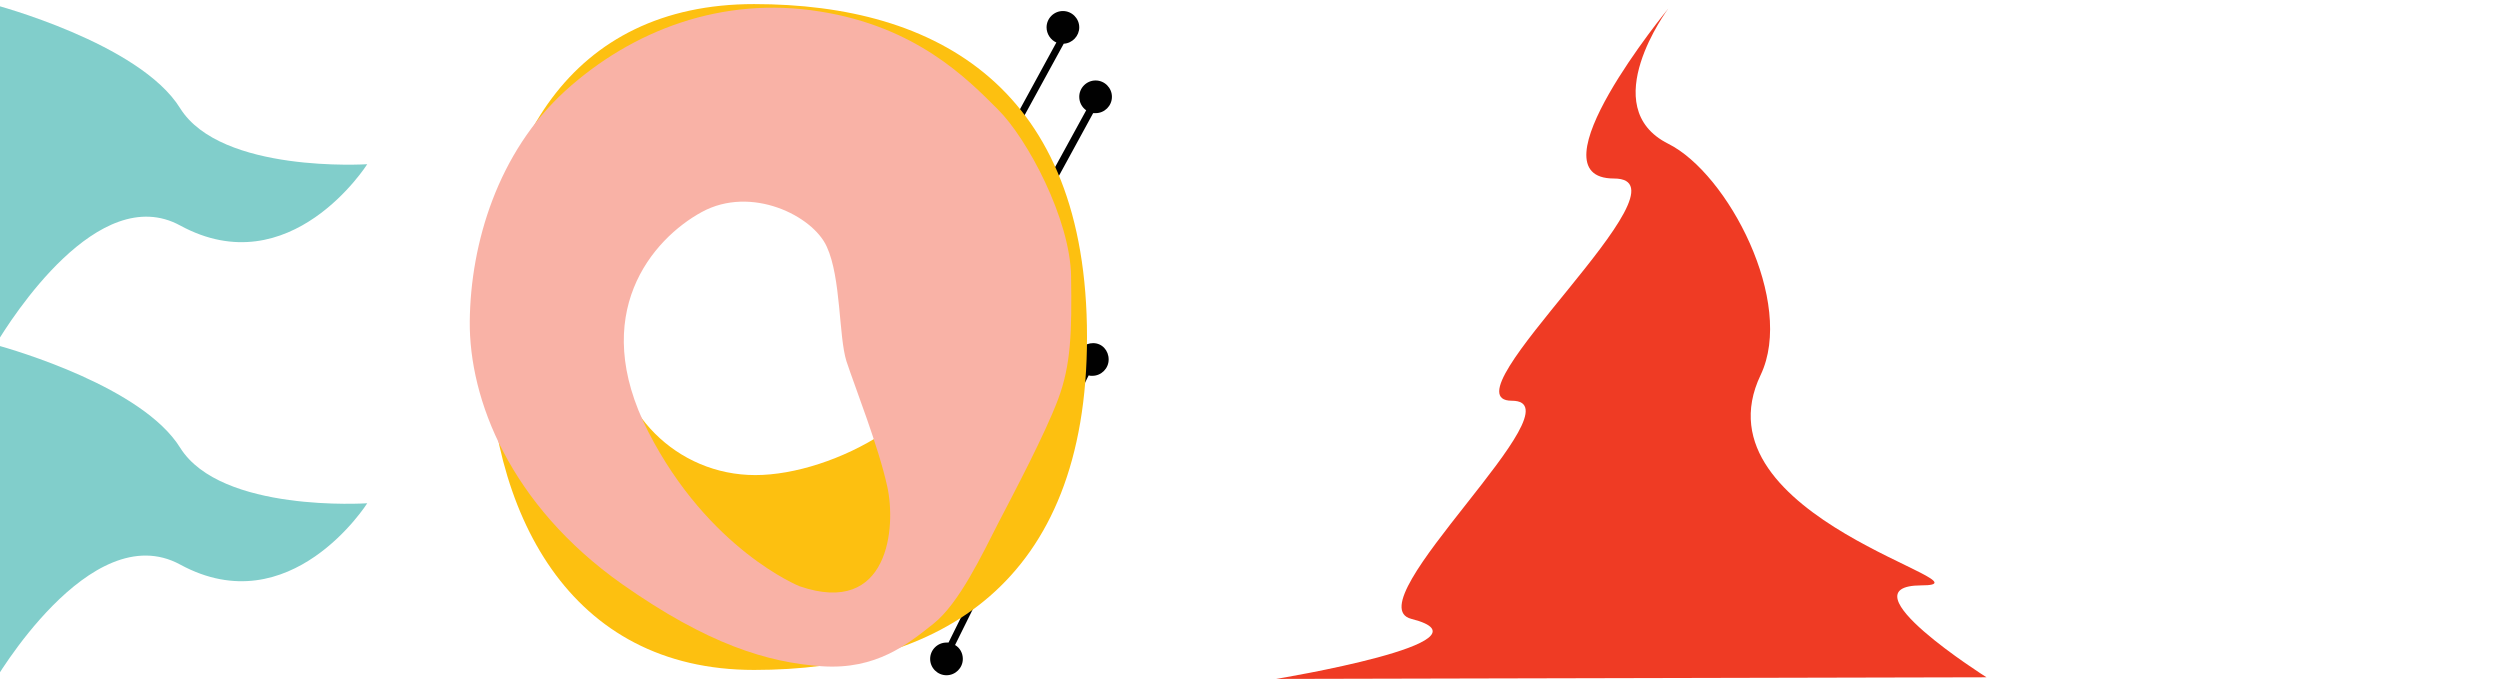
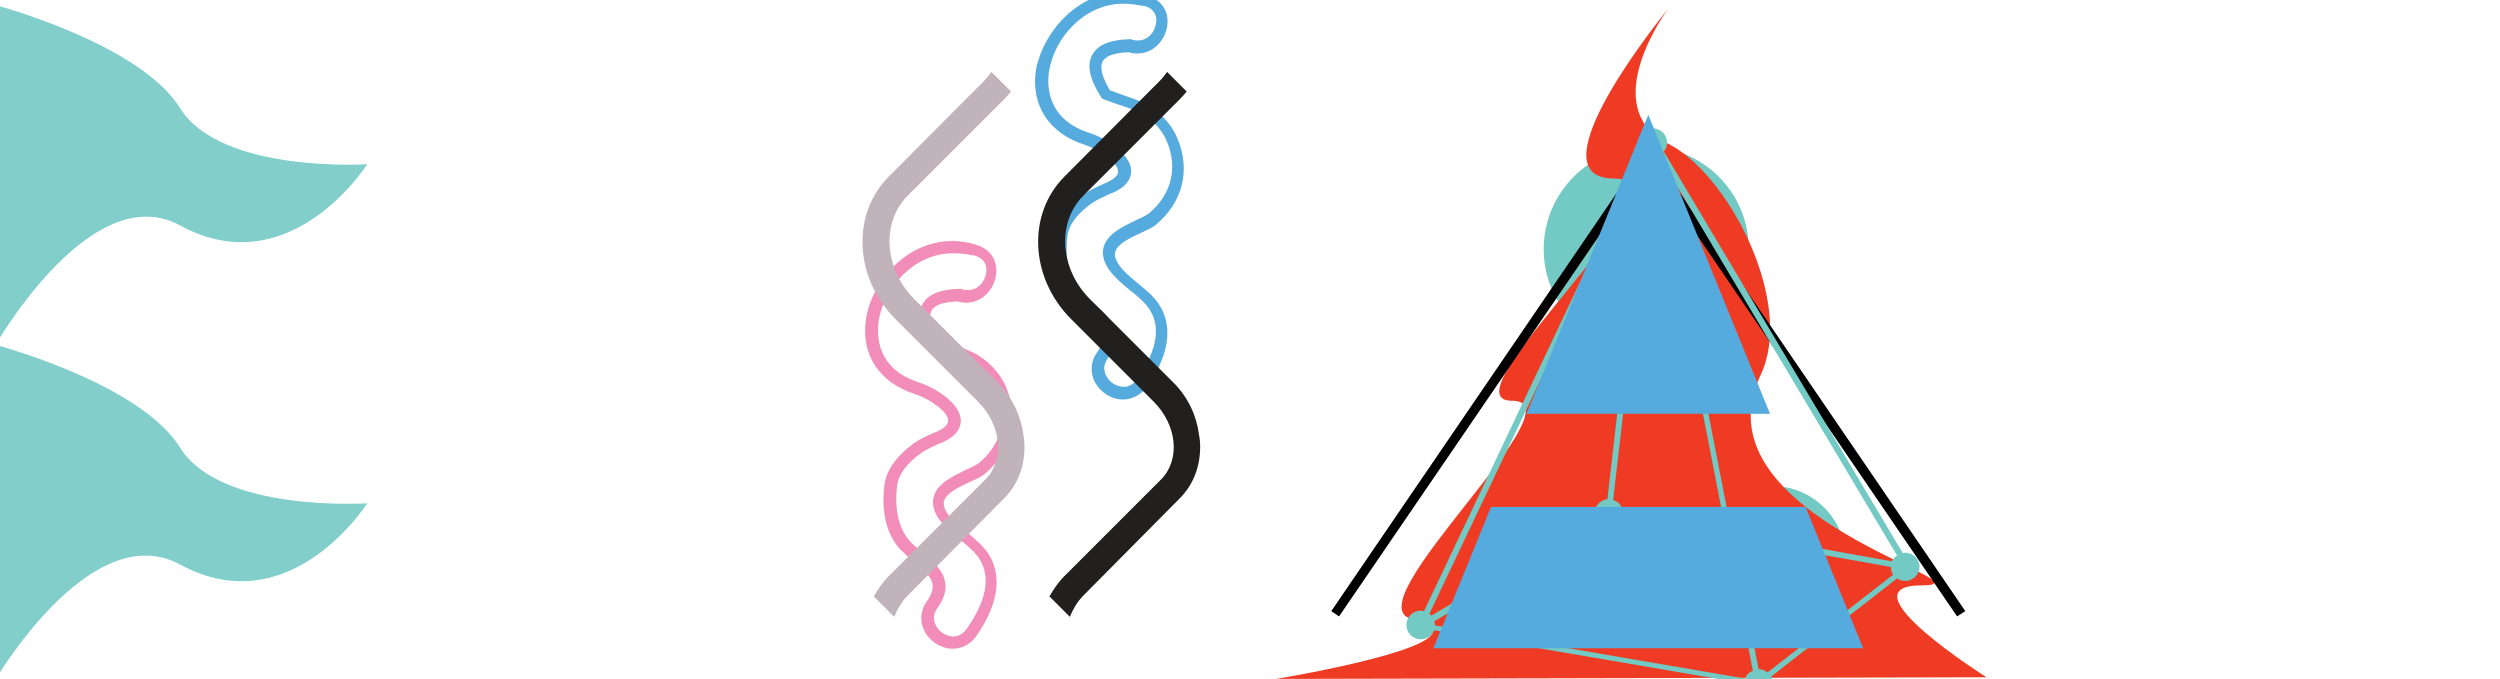
<svg xmlns="http://www.w3.org/2000/svg" version="1.1" id="logo" x="0px" y="0px" viewBox="0 0 612 166" enable-background="new 0 0 612 166" xml:space="preserve">
  <g id="letters">
    <g id="id:A_x3B__1_">
+       <g id="groupShape:true_x3B__3_">
+         <circle fill="#73C9C3" cx="403" cy="61" r="25.1" />
+         <circle fill="#73C9C3" cx="374.1" cy="136.9" r="17.9" />
+         <circle fill="#73C9C3" cx="433.9" cy="136.9" r="17.9" />
+         <circle fill="#73C9C3" cx="403.5" cy="108.4" r="11.6" />
+       </g>
      <path fill="#EF3B24" d="M486.3,165.8l-173.9,0.4c0,0,55.2-9.1,33.1-14.7c-14.5-3.7,42.1-53.4,24.6-53.4s45.8-54.4,25-54.4    c-20.9,0,13.3-41.6,13.3-41.6s-18,24.1,0,33.1C423,42.5,439.5,74,431,91.8c-16.7,35,58.9,51.5,39.3,51.5    C450.8,143.4,486.3,165.8,486.3,165.8z" />
+       <polygon points="327.8,150.9 325.9,149.6 403.5,35.9 481.1,149.6 479.1,150.9 403.5,40.1   " />
+       <path fill="#73C9C3" d="M466.4,135.3c-0.2,0-0.4,0-0.6,0.1l-58.5-98.3c0.5-0.6,0.8-1.3,0.8-2.2c0-1.9-1.5-3.4-3.4-3.5l0,0l0,0    c-0.1,0-0.1,0-0.2,0c-2,0-3.5,1.6-3.5,3.5c0,0.9,0.3,1.7,0.9,2.3l-53.3,112.4c-0.3-0.1-0.5-0.1-0.8-0.1c-2,0-3.5,1.6-3.5,3.5    c0,2,1.6,3.5,3.5,3.5c1.5,0,2.8-0.9,3.3-2.2l75.9,13c0.1,1.9,1.6,3.4,3.5,3.4c2,0,3.5-1.6,3.5-3.5c0-0.6-0.1-1.1-0.4-1.6l30.8-24    c0.6,0.4,1.2,0.6,2,0.6c2,0,3.5-1.6,3.5-3.5C469.9,136.9,468.3,135.3,466.4,135.3z M427.2,166.1l-75.9-13c0-0.4-0.1-0.7-0.2-1    l40.1-23.9c0.6,0.7,1.6,1.1,2.6,1.1c1.5,0,2.7-0.9,3.3-2.2l25.7,4.6l6.3,32.5C428.2,164.5,427.5,165.2,427.2,166.1z M404.6,38.5    C404.6,38.5,404.6,38.5,404.6,38.5l17.9,91.6l-25.2-4.5c0-1.5-1-2.8-2.4-3.2L404.6,38.5z M430.5,163.8l-6.2-31.9l38.6,6.9    c0,0,0,0,0,0c0,0.7,0.2,1.3,0.5,1.9l-30.7,23.9C432.1,164.2,431.4,163.8,430.5,163.8z M463.1,137.4l-39.2-7l-18-92.2    c0.1,0,0.1-0.1,0.2-0.1l58.3,97.9C463.9,136.3,463.4,136.8,463.1,137.4z M403.1,38.2C403.1,38.2,403.1,38.2,403.1,38.2l-9.6,84    c-1.8,0.2-3.2,1.7-3.2,3.5c0,0.4,0.1,0.8,0.2,1.1l-40.1,23.9c-0.1-0.2-0.3-0.3-0.5-0.4L403.1,38.2z" />
+       <path fill="#55AADE" d="M403.5,28.1l14.9,36.6l14.9,36.6h-29.8h-29.8l14.9-36.6L403.5,28.1z M365,124.1l-14.1,34.6h52.6h52.6    L442,124.1H365z" />
    </g>
    <g id="id:SS_x3B_">
-       <path fill="#010101" d="M267.6,84c-2,0-3.6,1.4-4,3.3h-10.2l6-12.2l0,0c2.2,0,4-1.8,4-4s-1.8-4-4-4c-2,0-3.6,1.4-4,3.3h-11.1    l23.3-42.7c0.2,0,0.4,0,0.6,0c2.2,0,4-1.8,4-4s-1.8-4-4-4s-4,1.8-4,4c0,1.4,0.7,2.6,1.7,3.3l-23.7,43.3h-13    c-0.1-0.5-0.3-1.1-0.6-1.5l31.8-58.1c2.1-0.1,3.8-1.9,3.8-4c0-2.2-1.8-4-4-4s-4,1.8-4,4c0,1.6,1,3.1,2.4,3.7l-31.2,57.2    c-0.6-0.3-1.3-0.5-2-0.5c-2.2,0-4,1.8-4,4s1.8,4,4,4c1.9,0,3.4-1.2,3.9-2.9h12l-6.5,12c-0.4-0.2-0.9-0.2-1.3-0.2c-2.2,0-4,1.8-4,4    s1.8,4,4,4c1.9,0,3.5-1.3,3.9-3h13.1L225,140.5c-0.4-0.1-0.8-0.2-1.3-0.2c-2.2,0-4,1.8-4,4s1.8,4,4,4s4-1.8,4-4    c0-1.1-0.5-2.2-1.2-2.9l26-52.4h11.1c0.2,0.9,0.7,1.6,1.4,2.1l-32.8,66.2c-0.2,0-0.3,0-0.5,0c-2.2,0-4,1.8-4,4s1.8,4,4,4    s4-1.8,4-4c0-1.4-0.7-2.7-1.9-3.4l32.7-66c0.3,0.1,0.6,0.1,0.9,0.1c2.2,0,4-1.8,4-4S269.8,84,267.6,84z M237.5,87.2    c-0.2-0.8-0.5-1.6-1.1-2.1l7.1-13.1h12.1c0.3,1.1,1.1,2,2.1,2.5l-6.3,12.7H237.5L237.5,87.2z" />
+       <g id="groupShape:true_x3B__1_">
+         <path display="none" fill="#010101" d="M267.6,84c-2,0-3.6,1.4-4,3.3h-10.2l6-12.2l0,0c2.2,0,4-1.8,4-4s-1.8-4-4-4     c-2,0-3.6,1.4-4,3.3h-11.1l23.3-42.7c0.2,0,0.4,0,0.6,0c2.2,0,4-1.8,4-4s-1.8-4-4-4s-4,1.8-4,4c0,1.4,0.7,2.6,1.7,3.3l-23.7,43.3     h-13c-0.1-0.5-0.3-1.1-0.6-1.5l31.8-58.1c2.1-0.1,3.8-1.9,3.8-4c0-2.2-1.8-4-4-4s-4,1.8-4,4c0,1.6,1,3.1,2.4,3.7l-31.2,57.2     c-0.6-0.3-1.3-0.5-2-0.5c-2.2,0-4,1.8-4,4s1.8,4,4,4c1.9,0,3.4-1.2,3.9-2.9h12l-6.5,12c-0.4-0.2-0.9-0.2-1.3-0.2     c-2.2,0-4,1.8-4,4s1.8,4,4,4c1.9,0,3.5-1.3,3.9-3h13.1L225,140.5c-0.4-0.1-0.8-0.2-1.3-0.2c-2.2,0-4,1.8-4,4s1.8,4,4,4s4-1.8,4-4     c0-1.1-0.5-2.2-1.2-2.9l26-52.4h11.1c0.2,0.9,0.7,1.6,1.4,2.1l-32.8,66.2c-0.2,0-0.3,0-0.5,0c-2.2,0-4,1.8-4,4s1.8,4,4,4     s4-1.8,4-4c0-1.4-0.7-2.7-1.9-3.4l32.7-66c0.3,0.1,0.6,0.1,0.9,0.1c2.2,0,4-1.8,4-4S269.8,84,267.6,84z M237.5,87.2     c-0.2-0.8-0.5-1.6-1.1-2.1l7.1-13.1h12.1c0.3,1.1,1.1,2,2.1,2.5l-6.3,12.7H237.5L237.5,87.2z" />
+       </g>
+       <g id="groupShape:true_x3B__2_">
+         <g>
+           <path fill="#55AADE" d="M274.9,97.8c-2.8,0-5.5-1.7-6.9-4.3c-1.2-2.4-1-5.1,0.6-7.3c3-4.2,1-6.2-3.2-9.7c-1.2-1-2.4-2.1-3.5-3.2      c-4.3-4.9-4.2-11.8-3.7-15.6c0.5-3.6,2.9-7,7.1-10.1c1.5-1.1,3.3-1.9,4.9-2.6l0.9-0.4c1.2-0.6,2.7-1.5,2.6-2.7      c-0.1-2.3-4.9-5.4-8-6.4c-8.9-2.8-13.4-9.7-12.1-18.4C255.3,7.9,263.8-2,275-2c2,0,4.1,0.3,6.1,1c3.4,1.1,5.2,4,4.6,7.5      c-0.5,3.2-3.2,6.6-7.3,6.6c-0.7,0-1.4-0.1-2.1-0.3c-3.5,0.1-5.7,0.9-6.4,2.3c-0.7,1.4-0.1,3.8,1.8,7c1,0.4,2,0.7,3,1.1      c1.8,0.6,3.6,1.2,5.4,2.1c3.5,1.7,6.6,4.9,8.1,8.5c3.3,7.7,1.4,15.6-5.1,21.1c-0.9,0.8-2.3,1.4-3.8,2.1      c-2.6,1.2-5.8,2.7-6.3,4.7c-0.2,0.8,0,1.7,0.7,2.8c1.1,1.8,3.1,3.4,4.9,4.9c1.1,0.9,2.3,1.9,3.3,2.9c5.6,5.6,5.1,13.7-1.3,22.7      C279.1,96.7,277.1,97.8,274.9,97.8z M275,0.9c-9.7,0-17,8.6-18.2,16.6c-0.5,3.4-0.6,11.8,10.1,15.1c3.4,1.1,9.7,4.8,10,9      c0.1,1.6-0.6,3.8-4.3,5.5l-1,0.4c-1.5,0.7-3.1,1.4-4.4,2.3c-3.6,2.6-5.6,5.3-5.9,8.1c-0.4,3.2-0.5,9.3,3,13.3c0.9,1,2,2,3.2,2.9      c3.7,3.1,8.3,7.1,3.7,13.6c-1.3,1.8-0.9,3.3-0.4,4.3c0.8,1.6,2.6,2.7,4.3,2.7c1.2,0,2.3-0.6,3.2-1.8c3.9-5.5,7.4-13.2,1.6-19      c-0.9-0.9-1.9-1.8-3.1-2.7c-2.1-1.7-4.2-3.5-5.6-5.6c-1.1-1.8-1.5-3.6-1-5.2c0.9-3.2,4.8-5,7.9-6.5c1.3-0.6,2.6-1.2,3.2-1.7      c5.5-4.6,7.1-11.2,4.3-17.7c-1.3-3-3.8-5.6-6.7-7c-1.7-0.8-3.3-1.3-5.1-1.9c-1.2-0.4-2.4-0.8-3.6-1.3l-0.4-0.2l-0.3-0.4      c-2.8-4.4-3.5-7.8-2.1-10.3c1.3-2.4,4.3-3.7,9.2-3.8l0.3,0l0.2,0.1c0.5,0.2,1,0.2,1.5,0.2c2.5,0,4.1-2.1,4.4-4.2      c0.2-1,0.2-3.3-2.7-4.2C278.5,1.2,276.7,0.9,275,0.9z" />
+         </g>
+         <g>
+           <path fill="#F28DB9" d="M233.2,158.8c-2.8,0-5.5-1.7-6.9-4.3c-1.2-2.4-1-5.1,0.6-7.3c3-4.2,1-6.2-3.2-9.7      c-1.2-1-2.4-2.1-3.5-3.2c-4.3-4.9-4.2-11.8-3.7-15.6c0.5-3.6,2.9-7,7.1-10.1c1.5-1.1,3.3-1.9,4.9-2.6l1-0.4      c1.2-0.6,2.7-1.5,2.6-2.7c-0.1-2.3-4.9-5.4-8-6.4c-8.9-2.8-13.4-9.7-12.1-18.4c1.4-9.2,9.9-19.1,21.1-19.1c2,0,4.1,0.3,6.1,1      c3.4,1.1,5.2,4,4.6,7.5c-0.5,3.2-3.2,6.6-7.3,6.6c-0.7,0-1.4-0.1-2.1-0.3c-3.5,0.1-5.7,0.9-6.4,2.3c-0.7,1.4-0.1,3.8,1.8,7      c1,0.4,2,0.7,3,1.1c1.8,0.6,3.6,1.2,5.4,2.1c3.5,1.7,6.6,4.9,8.1,8.5c3.3,7.7,1.4,15.6-5.1,21.1c-0.9,0.8-2.3,1.4-3.8,2.1      c-2.6,1.2-5.8,2.7-6.3,4.7c-0.2,0.8,0,1.7,0.7,2.8c1.1,1.8,3.1,3.4,5,4.9c1.1,0.9,2.3,1.9,3.3,2.9c5.6,5.6,5.1,13.7-1.3,22.7      C237.4,157.8,235.4,158.8,233.2,158.8C233.2,158.8,233.2,158.8,233.2,158.8z M233.3,62c-9.7,0-17,8.6-18.2,16.6      c-0.5,3.4-0.6,11.8,10.1,15.1c3.4,1.1,9.7,4.8,10,9c0.1,1.6-0.6,3.8-4.3,5.5l-1,0.4c-1.5,0.7-3.1,1.4-4.4,2.3      c-3.6,2.6-5.6,5.3-5.9,8.1c-0.4,3.2-0.5,9.3,3,13.3c0.9,1,2,2,3.2,2.9c3.7,3.1,8.4,7.1,3.7,13.6c-1.3,1.8-0.9,3.3-0.4,4.3      c0.8,1.6,2.6,2.7,4.3,2.7c1.2,0,2.3-0.6,3.2-1.8c3.9-5.5,7.4-13.2,1.7-19c-0.9-0.9-1.9-1.8-3.1-2.7c-2.1-1.7-4.2-3.5-5.6-5.6      c-1.1-1.8-1.5-3.6-1-5.2c0.9-3.2,4.8-5,7.9-6.5c1.3-0.6,2.6-1.2,3.2-1.7c5.5-4.6,7.1-11.2,4.3-17.7c-1.3-3-3.8-5.6-6.7-7      c-1.7-0.8-3.3-1.3-5.1-1.9c-1.2-0.4-2.4-0.8-3.6-1.3l-0.4-0.2l-0.3-0.4c-2.8-4.4-3.5-7.8-2.1-10.3c1.3-2.4,4.3-3.7,9.2-3.8      l0.3,0l0.2,0.1c0.5,0.2,1,0.2,1.5,0.2c2.5,0,4.1-2.1,4.4-4.2c0.2-1,0.2-3.3-2.7-4.2C236.8,62.2,235,62,233.3,62z" />
+         </g>
+       </g>
+       <g id="groupShape:true_x3B_">
+         <g>
+           <path fill="#C0B3BA" d="M244,93.4C244,93.3,244,93.3,244,93.4l-12.9-12.9l-7.3-7.3c-7.4-7.4-8.1-18.8-1.6-25.3L246,24.1      c0.5-0.5,1-1.1,1.5-1.7l-4.8-4.8c-0.4,0.6-0.9,1.2-1.4,1.8l-23.7,23.8c-9.2,9.2-8.5,24.8,1.6,34.9l20.2,20.2      c5.8,5.8,6.6,14.3,1.8,19.1l-23.7,23.7c-1.5,1.5-2.6,3.2-3.6,4.9l5,5c0.8-1.9,1.8-3.7,3.3-5.2l23.6-23.8c3.4-3.4,5-7.9,5-12.6      c0-1-0.1-2.1-0.3-3.1C249.9,101.7,247.7,97.1,244,93.4z" />
+         </g>
+         <g>
+           <path fill="#221F1F" d="M287,93.4C287,93.3,287,93.3,287,93.4l-12.9-12.9l-7.3-7.3c-7.4-7.4-8.1-18.8-1.6-25.3L289,24.1      c0.5-0.5,1-1.1,1.5-1.7l-4.8-4.8c-0.4,0.6-0.9,1.2-1.4,1.8l-23.7,23.8c-9.2,9.2-8.5,24.8,1.6,34.9l20.2,20.2      c5.8,5.8,6.6,14.3,1.8,19.1l-23.7,23.7c-1.5,1.5-2.6,3.2-3.6,4.9l5,5c0.8-1.9,1.8-3.7,3.3-5.2l23.6-23.8c3.4-3.4,5-7.9,5-12.6      c0-1-0.1-2.1-0.3-3.1C292.9,101.7,290.8,97.1,287,93.4z" />
+         </g>
+       </g>
    </g>
-     <g id="id:O_x3B__1_">
-       <path id="_x3C_path_x3E_" fill="#FDC010" d="M184.6,1c-45,0-65.3,34.9-65.3,79.9s20.2,83.1,65.3,83.1s81.5-20.9,81.5-81.5    C266.1,21.7,229.6,1,184.6,1z M184.9,116.3c-19.2,0-34.7-15.5-34.7-34.7s15.5-34.7,34.7-34.7S233,62.5,233,81.6    S204.1,116.3,184.9,116.3z" />
-       <path fill="#F9B2A6" d="M262.2,67.6c-0.2-13.8-10.6-33.6-18-40.9c-7.4-7.4-19.9-20.2-43.6-23.9c-23.7-3.8-45.8,4.5-62.3,19.5    c-16.4,15-23.1,37.2-23.3,56.3s9.8,45,37.3,64.4c20.9,14.7,35.6,19.2,48.9,20.1c13.3,0.9,21-5.4,27.3-10.4s11.9-16.9,15.9-24.7    c4-7.7,11.4-21.7,14.6-30.2C262.2,89.3,262.4,81.3,262.2,67.6z M195.7,143.5c0,0-22.2-8.9-37-37.8s1-47.2,13.1-53.8    s27.2,0.9,30.6,8.5c3.5,7.6,2.9,21.9,4.8,28c2,6.1,7.9,21,10,30.7C219.4,128.9,217.7,151.1,195.7,143.5z" />
+     <g id="id:O_x3B__1_" display="none">
+       <path display="inline" d="M192.7,18.6c-33,0-59.8,26.8-59.8,59.8c0,33,26.8,59.8,59.8,59.8c33,0,59.8-26.8,59.8-59.8    C252.5,45.4,225.7,18.6,192.7,18.6z M192.7,87c-4.7,0-8.6-3.8-8.6-8.6c0-4.7,3.8-8.6,8.6-8.6c4.7,0,8.6,3.8,8.6,8.6    C201.3,83.1,197.4,87,192.7,87z" />
+       <path id="_x3C_path_x3E_" display="inline" fill="#FDC010" d="M184.6,1c-45,0-65.3,34.9-65.3,79.9s20.2,83.1,65.3,83.1    s81.5-20.9,81.5-81.5C266.1,21.7,229.6,1,184.6,1z M184.9,116.3c-19.2,0-34.7-15.5-34.7-34.7s15.5-34.7,34.7-34.7    S233,62.5,233,81.6S204.1,116.3,184.9,116.3z" />
+       <path display="inline" fill="#00ADCC" d="M256.1,97.6c-2.2-1.2-5-0.5-6.2,1.7c-0.1,0.1-0.1,0.2-0.2,0.4l-41-15.7l-8.5-5.2l5.5,0.6    l43.6,12.8c0,0.1-0.1,0.3,0,0.4c0,1,0.8,1.7,1.8,1.7c1,0,1.7-0.8,1.7-1.8c0-1-0.8-1.7-1.8-1.7c-0.6,0-1.2,0.4-1.5,0.9l-40.8-12    l16.7,1.9c0,0.3,0.2,0.7,0.5,0.8c0.5,0.3,1.1,0.1,1.4-0.4c0.3-0.5,0.1-1.1-0.4-1.4c-0.5-0.3-1.1-0.1-1.4,0.4c0,0,0,0,0,0.1    l-19.8-2.3l-3-0.9l43.1,1.6c0.1,0.5,0.4,1.1,0.9,1.3c0.8,0.5,1.9,0.2,2.4-0.7c0.5-0.8,0.2-1.9-0.7-2.4c-0.8-0.5-1.9-0.2-2.4,0.7    c-0.1,0.2-0.1,0.3-0.2,0.5l-39.5-1.5l21.3-1c0.1,0.2,0.1,0.4,0.3,0.5c0.4,0.4,1.1,0.3,1.5-0.1c0.2-0.2,0.3-0.5,0.3-0.7l17.5-0.1    c0,0,0,0,0,0.1c0.2,0.9,1.2,1.5,2.1,1.3c0.9-0.2,1.5-1.2,1.3-2.1c-0.2-0.9-1.2-1.5-2.1-1.3c-0.7,0.2-1.3,0.8-1.3,1.5l-17.6,0.1    c0-0.1-0.1-0.2-0.2-0.2c-0.4-0.4-1.1-0.4-1.5,0.1c0,0-0.1,0.1-0.1,0.1L201.1,76l46.2-10.8c0.6,1.9,2.3,3.3,4.4,3.2    c2.5,0,4.5-2.1,4.5-4.6c0-2.5-2.1-4.5-4.6-4.5c-1.8,0-3.3,1.1-4,2.6c-0.1-0.4-0.2-0.8-0.6-1.1c-0.7-0.6-1.8-0.6-2.5,0.1    c-0.3,0.3-0.5,0.8-0.4,1.2L205,73.6l24.2-10.5c0.2,0.3,0.5,0.5,0.9,0.5c0.6,0,1-0.5,1-1.1c0-0.6-0.5-1-1.1-1c-0.6,0-1,0.5-1,1.1    c0,0,0,0,0,0.1l-27.5,11.9l44.3-23.4c0.3,0.4,0.8,0.7,1.4,0.7c1,0,1.7-0.8,1.7-1.8c0-1-0.8-1.7-1.8-1.7c-1,0-1.7,0.8-1.7,1.8    c0,0.2,0,0.4,0.1,0.5l-45.4,24c-0.2-0.4-0.5-0.7-0.9-1l3.4-3l34.9-21.1c0.1,0.1,0.2,0.2,0.3,0.3c0.7,0.6,1.8,0.6,2.5-0.1    c0.6-0.7,0.6-1.8-0.1-2.5c-0.7-0.6-1.8-0.6-2.5,0.1c-0.4,0.5-0.5,1.1-0.4,1.7l-32.5,19.7l11-9.7c0.4,0.3,0.9,0.4,1.4,0.3    c0.9-0.2,1.5-1.1,1.3-2.1c-0.2-0.9-1.1-1.5-2.1-1.3c-0.9,0.2-1.5,1.1-1.3,2.1c0.1,0.3,0.2,0.5,0.3,0.7l-13.1,11.6l-2.4,1.5    l7.2-12.4l17.2-19c0,0,0,0,0,0c0.8,0.5,1.9,0.2,2.4-0.7c0.5-0.8,0.2-1.9-0.7-2.4c-0.8-0.5-1.9-0.2-2.4,0.7c-0.4,0.7-0.3,1.5,0.2,2    l-15.5,17.2l17.5-30c0.5,0.2,1.2,0.2,1.8,0.1c1.7-0.4,2.8-2.1,2.4-3.8c-0.4-1.7-2.1-2.8-3.8-2.4c-1.7,0.4-2.8,2.1-2.4,3.8    c0.2,0.9,0.8,1.6,1.5,2L206.7,59l-7.8,8.6l1.4-6.4l15.9-28.5c1.8,0.8,4,0.5,5.3-1.1c1.7-1.9,1.5-4.8-0.4-6.4    c-1.9-1.7-4.8-1.5-6.4,0.4c-1.7,1.9-1.5,4.8,0.4,6.4c0.2,0.2,0.4,0.3,0.6,0.5l-15.1,27l6.8-31.6c0,0,0,0,0.1,0    c1,0,1.7-0.8,1.7-1.8c0-1-0.8-1.7-1.8-1.7c-1,0-1.7,0.8-1.7,1.8c0,0.8,0.5,1.4,1.2,1.6l-3.3,15.5c-0.1-0.2-0.1-0.3-0.3-0.4    c-0.4-0.4-1.1-0.4-1.5,0.1c-0.4,0.4-0.4,1.1,0.1,1.5c0,0,0,0,0.1,0l-5.7,16.6l-0.2-3l8.7-33.8c0.5,0.1,1.1-0.1,1.5-0.6    c0.6-0.7,0.6-1.8-0.1-2.5c-0.7-0.6-1.8-0.6-2.5,0.1c-0.6,0.7-0.6,1.8,0.1,2.5c0.1,0.1,0.3,0.2,0.5,0.3l-8.4,32.3l-3.1-41.1    c0.9-0.3,1.4-1.2,1.2-2.1c-0.2-0.9-1.2-1.5-2.1-1.3c-0.9,0.2-1.5,1.2-1.3,2.1c0.2,0.8,0.9,1.4,1.7,1.4l3.2,42.6l-2.8,10.8    l-2.5-4.7l0.2-12.4c0.4-0.1,0.9-0.4,1.1-0.8c0.5-0.8,0.2-1.9-0.6-2.4c-0.8-0.5-1.9-0.2-2.4,0.6c-0.5,0.8-0.2,1.9,0.6,2.4    c0.2,0.1,0.5,0.2,0.8,0.2l-0.2,11.5l-5.4-10c-0.1-0.5-0.3-0.9-0.6-1.1l-2.2-4l-7.9-25.2c0.5-0.3,1-0.7,1.3-1.2    c0.9-1.5,0.3-3.4-1.2-4.3c-1.5-0.9-3.4-0.3-4.3,1.2c-0.9,1.5-0.3,3.4,1.2,4.3c0.8,0.5,1.7,0.5,2.5,0.2l7.1,22.6l-12.9-24    c0.6-0.4,0.9-1.1,0.7-1.8c-0.2-0.9-1.2-1.5-2.1-1.3c-0.9,0.2-1.5,1.2-1.3,2.1c0.2,0.9,1.2,1.5,2.1,1.3c0.1,0,0.1,0,0.2-0.1    l14.2,26.4l1.1,3.5c-0.8,0.2-1.3,0.9-1.3,1.7c0,1,0.8,1.8,1.8,1.8c0.2,0,0.4,0,0.6-0.1l2.9,9.3L162,36.7c0.5-0.7,0.4-1.7-0.3-2.3    c-0.5-0.5-1.3-0.6-1.9-0.3l-2.3-2.7c0.4-0.5,0.7-1.2,0.7-2c0-1.7-1.4-3.1-3.2-3.1c-1.7,0-3.1,1.4-3.1,3.2c0,1.7,1.4,3.1,3.2,3.1    c0.8,0,1.5-0.3,2.1-0.8l2.2,2.6c0,0-0.1,0.1-0.1,0.1c-0.6,0.7-0.6,1.8,0.1,2.5c0.6,0.5,1.4,0.6,2,0.2l24.4,34.2l-4.6-2l-38.5-30.2    c0.4-0.8,0.1-1.8-0.7-2.3c-0.8-0.5-1.9-0.2-2.4,0.7c-0.5,0.8-0.2,1.9,0.7,2.4c0.7,0.4,1.6,0.2,2.2-0.3l36.9,29l-38.8-17    c0-0.1,0-0.2,0-0.4c0-1-0.8-1.7-1.8-1.7s-1.7,0.8-1.7,1.8c0,1,0.8,1.7,1.8,1.7c0.7,0,1.2-0.4,1.5-0.9L180.9,70l6.8,5.4    c-0.1,0.1-0.2,0.2-0.3,0.4c-0.2,0.3-0.3,0.7-0.4,1l-22.2-5.6c-0.4-0.3-0.8-0.4-1.2-0.3l-33.5-8.5c0.1-0.7-0.2-1.4-0.9-1.7    c-0.8-0.5-1.9-0.2-2.4,0.7c-0.5,0.8-0.2,1.9,0.7,2.4c0.8,0.5,1.9,0.2,2.4-0.7c0,0,0-0.1,0.1-0.1l32.8,8.3    c-0.1,0.1-0.2,0.1-0.2,0.2c-0.7,0.7-0.6,1.8,0.1,2.5c0.7,0.7,1.8,0.6,2.5-0.1c0.2-0.2,0.3-0.4,0.4-0.7l9.5,2.2    c-0.4,0.7-0.2,1.6,0.4,2.1l-32-0.7c-1.1-0.9-2.5-1.4-4-1c-0.7,0.2-1.3,0.5-1.8,0.9l-6.8-0.2c-0.1-0.7-0.4-1.4-1-1.9    c-1.3-1.2-3.3-1.1-4.4,0.2c-1.2,1.3-1.1,3.3,0.2,4.4c1.3,1.2,3.3,1.1,4.4-0.2c0.5-0.6,0.8-1.3,0.8-2.1L137,77    c-1,1.1-1.4,2.6-1.1,4.1c0.6,2.4,3,4,5.5,3.4c1.9-0.4,3.3-2.1,3.5-3.9l34.3-2.6l7.9,0.2c0,0.3,0.1,0.5,0.2,0.7l-5.3,2.4L137,94    c-0.3-0.6-0.9-1.1-1.6-1.1c-1,0-1.7,0.8-1.7,1.8c0,1,0.8,1.7,1.8,1.7c1,0,1.7-0.8,1.7-1.8c0-0.1,0-0.1,0-0.2l41.5-11.8l-44.3,19.7    c-0.1-0.1-0.2-0.2-0.3-0.3c-0.7-0.6-1.8-0.6-2.5,0.1c-0.6,0.7-0.6,1.8,0.1,2.5c0.7,0.6,1.8,0.6,2.5-0.1c0.4-0.5,0.5-1.1,0.3-1.7    l47.7-21.2l0.5-0.1c-0.2,0.3-0.4,0.7-0.4,1.1c0,1,0.8,1.8,1.8,1.8c0.3,0,0.6-0.1,0.9-0.2l-26.7,34.1c-0.2-0.2-0.5-0.4-0.8-0.6    c-2.2-1.2-5-0.5-6.2,1.7c-1.2,2.2-0.5,5,1.7,6.2c1.4,0.8,3,0.8,4.4,0.1l-4.3,5.4c-0.2-0.1-0.4-0.1-0.6-0.1    c-0.6,0.1-0.9,0.7-0.8,1.3c0.1,0.6,0.7,0.9,1.3,0.8c0.6-0.1,0.9-0.7,0.8-1.3c0-0.2-0.1-0.3-0.2-0.4l29.4-37l-19.6,39.3    c-0.6-0.2-1.4-0.1-1.9,0.5c-0.6,0.7-0.6,1.8,0.1,2.5c0.7,0.6,1.8,0.6,2.5-0.1c0.6-0.7,0.6-1.8-0.1-2.5c0,0-0.1-0.1-0.1-0.1    l20.7-41.5l0.5-0.6c0.1,0.3,0.2,0.5,0.5,0.7c0.7,0.7,1.8,0.6,2.5-0.1c0.7-0.7,0.6-1.8-0.1-2.5c-0.1-0.1-0.2-0.1-0.3-0.2l0.8-2.1    l3-3.7l0.8,4.8l-21.9,57c-0.3-0.1-0.6-0.1-1-0.1c-0.9,0.2-1.5,1.2-1.3,2.1c0.2,0.9,1.2,1.5,2.1,1.3c0.9-0.2,1.5-1.2,1.3-2.1    c-0.1-0.4-0.3-0.8-0.7-1L192,89.7l1.4,8.8l-4.2,29.9c-0.3-0.1-0.7-0.1-1-0.1c-2.5,0-4.5,2.1-4.5,4.6c0,2.5,2.1,4.5,4.6,4.5    c2.5,0,4.5-2.1,4.5-4.6c0-2-1.3-3.6-3.1-4.2l4-28.3l2.8,17.3L196,153c-0.1,0-0.2,0-0.3,0c-0.9,0.2-1.5,1.2-1.3,2.1    c0.2,0.9,1.2,1.5,2.1,1.3c0.9-0.2,1.5-1.2,1.3-2.1c-0.2-0.7-0.7-1.1-1.3-1.3l0.4-32.4l4.2,26.2c-0.2,0.1-0.4,0.2-0.5,0.4    c-0.3,0.5-0.1,1.1,0.4,1.4c0.5,0.3,1.1,0.1,1.4-0.4c0.3-0.5,0.1-1.1-0.4-1.4c-0.1-0.1-0.3-0.1-0.4-0.1l-4.7-29.2l0.3-25.7    l21.9,43.9c-1.5,1-2.2,2.9-1.8,4.7c0.6,2.5,3,4,5.5,3.4c0.1,0,0.2-0.1,0.4-0.1l0.2,0.4c-0.3,0.2-0.5,0.4-0.7,0.7    c-0.5,0.8-0.2,1.9,0.7,2.4c0.8,0.5,1.9,0.2,2.4-0.7c0.5-0.8,0.2-1.9-0.7-2.4c-0.4-0.2-0.8-0.3-1.2-0.2l-0.2-0.4    c1.9-0.9,3.1-3,2.6-5.2c-0.6-2.5-3-4-5.5-3.4c-0.1,0-0.2,0.1-0.4,0.1l-15.6-39.7l18.8,22.8c-0.3,0.2-0.5,0.4-0.8,0.7    c-1.7,1.9-1.5,4.7,0.4,6.4c1.9,1.7,4.8,1.5,6.4-0.4c1.7-1.9,1.5-4.8-0.4-6.4c-1.5-1.3-3.6-1.5-5.2-0.6l-19.9-24.1l-2.3-5.8    l9.7,9.1l5.7,7.9c-0.2,0.2-0.4,0.6-0.3,0.9c0.1,0.6,0.7,0.9,1.3,0.8c0.6-0.1,0.9-0.7,0.8-1.3c-0.1-0.6-0.7-0.9-1.3-0.8    c0,0,0,0-0.1,0l-4.1-5.7l11.2,10.5l7.7,9.1c-0.4,0.4-0.5,1-0.4,1.6c0.2,0.9,1.2,1.5,2.1,1.3c0.9-0.2,1.4-1,1.3-1.9l10.8,10.1    c-0.1,0.1-0.1,0.2-0.2,0.3c-0.5,0.8-0.2,1.9,0.7,2.4c0.8,0.5,1.9,0.2,2.4-0.7c0.5-0.8,0.2-1.9-0.7-2.4c-0.6-0.3-1.3-0.3-1.8,0.1    l-21.5-20.2l-17.8-21l15,15c-0.1,0.2-0.2,0.3-0.2,0.5c0,0.6,0.5,1,1.1,1c0.6,0,1-0.5,1-1.1c0-0.6-0.5-1-1.1-1    c-0.2,0-0.3,0.1-0.5,0.1l-19.5-19.5l-1.2-1.4l6.3,2.4l35.5,21.6c-0.1,0.3-0.2,0.5-0.2,0.9c0,1,0.8,1.7,1.8,1.7    c1,0,1.7-0.8,1.7-1.8c0-1-0.8-1.7-1.8-1.7c-0.5,0-0.9,0.2-1.2,0.5l-33.1-20.1l38.3,14.7c-0.7,2,0.2,4.3,2.1,5.4    c2.2,1.2,5,0.5,6.2-1.7C259.1,101.7,258.3,98.9,256.1,97.6z M219.7,135.5l-22.4-44.8l0.1-4.3l6.4,7.8l16.2,41.1    C219.9,135.3,219.8,135.4,219.7,135.5z M185.6,89.7l4-8l-2,5.7l-1.8,2.2C185.8,89.6,185.7,89.6,185.6,89.7z M194.1,74.3    c-0.2,0.2-0.3,0.4-0.4,0.7l-0.5-0.2l0.7-0.7L194.1,74.3z M193.1,74.1l0.3-0.6l0.1,0.1L193.1,74.1z M193,73.1l-0.7,1.2    c0,0,0,0-0.1,0l0.5-1.4L193,73.1z M193,72.3L193,72.3L193,72.3L193,72.3z M192.4,72.4l-0.2,0.5L192.4,72.4L192.4,72.4z M194.1,80    l0.4-0.5c0.2,0.2,0.4,0.4,0.7,0.5l-0.3,0.7L194.1,80z M192.6,71.8L192.6,71.8l0-0.3l0.1,0.1L192.6,71.8z M193.8,80.4l0.9,0.8    l-0.3,0.7l-0.9-1.1L193.8,80.4z M195.3,81.1l0.3-0.9c0.1,0,0.2,0.1,0.4,0.1l-0.2,1.2L195.3,81.1z M194.5,73.3L194.5,73.3    L194.5,73.3L194.5,73.3z M194.2,72.8l-0.2-0.3l0.1-0.1L194.2,72.8L194.2,72.8z M192.1,71.2l-2-2.3l0-1l2,2.9L192.1,71.2z     M192,71.9l-0.5,2.1c-0.1,0-0.1,0-0.2,0l-1.2-0.5l0.1-3.6L192,71.9z M194.8,82.4l0.3-0.8l0.6,0.6l-0.2,1.1L194.8,82.4z     M196.7,72.9c-0.1,0-0.3,0-0.4,0.1c-0.4,0.1-0.7,0.2-1,0.4l-0.3-0.5l1.6-1.8L196.7,72.9z M193.8,71.8l-0.1,0.2l-0.4-0.5l0.1-0.4    L193.8,71.8z M192.5,81.1c0.1,0,0.1-0.1,0.2-0.1L192.5,81.1L192.5,81.1z M193.1,81.2l1.1,1.3l-0.4,1.1l-1-2L193.1,81.2z M194.6,83    l0.9,1.1l-0.3,2.3l-1-2.1L194.6,83z M196,83.9l0.2-1.2l0.7,0.7l0,1.6L196,83.9z M196.3,82.1l0.2-1.6c0.1,0,0.3,0,0.4,0l0,2.1    L196.3,82.1z M198.8,80c0.1-0.1,0.2-0.1,0.3-0.2l0.2,0.2l0.3,0.5l-0.7-0.3L198.8,80z M198.4,73.2L198.4,73.2L198.4,73.2    C198.4,73.2,198.4,73.2,198.4,73.2z M197.2,72.9l-0.2-2.4l1-1.1L197.2,72.9C197.2,72.9,197.2,72.9,197.2,72.9z M196.5,70.4l-1.8,2    l-0.3-0.5l2-3.5L196.5,70.4z M194.1,71.3l-0.4-0.8l2.4-6.9l0.3,3.8L194.1,71.3z M192.9,71l-0.1-0.2l0.1-0.5l0.1,0.2L192.9,71z     M189,66.9c0.1,0,0.2-0.1,0.3-0.1l0.4,0.5l0,1.1l-1.3-1.5C188.5,66.9,188.7,66.9,189,66.9z M189.6,69.2l-0.1,4l-0.2-0.1l-2-6.5    L189.6,69.2z M189.2,74.2c-0.2,0.1-0.4,0.2-0.6,0.3l-1.3-1.8l1.7,0.7L189.2,74.2z M188.4,80.5c0,0,0.1,0.1,0.1,0.1l-0.3,0.1    L188.4,80.5z M192,81.2l0.2,0.4l-0.8,1l-0.2-1.2C191.5,81.4,191.7,81.3,192,81.2z M195.9,84.6l1,1.2l-0.1,3.9l-1.3-2.5L195.9,84.6    z M197.4,80.5c0.2,0,0.3-0.1,0.5-0.1l0.6,0.2l2.2,5.6l-3.2-3L197.4,80.5z M200.5,78l0.2,0l2.1,0.6l-2.5-0.3    C200.4,78.2,200.4,78.1,200.5,78z M200.6,77.4c0,0,0-0.1,0-0.1c0.1-0.2,0.1-0.5,0.1-0.8l21.9-0.1L200.6,77.4L200.6,77.4z     M199.4,72.6l0.8-0.5l-1.1,1L199.4,72.6z M197.8,73C197.8,73,197.8,73,197.8,73l0.9-4.3l6.7-7.4l-6.4,11L197.8,73z M196.9,69.8    l-0.2-2.3l2.7-4.8l-1.2,5.7L196.9,69.8z M193.3,69.8l-0.2-0.3l2.6-9.9l0.2,2.6L193.3,69.8z M192.4,70.1l-2.2-4l0-0.3    c0.1-0.1,0.1-0.3,0.1-0.4l2.2,4.2L192.4,70.1z M188.7,63.4l-4.9-8.7c0.2-0.2,0.3-0.4,0.4-0.6l5.1,9.5    C189.1,63.5,188.9,63.4,188.7,63.4z M182.7,51.7l-0.3-1l0.5,1C182.9,51.7,182.8,51.7,182.7,51.7z M188.1,63.5    c-0.7,0.2-1.2,0.8-1.3,1.5l-2.7-8.6L188.1,63.5z M188.8,72.8l-2-0.9L163,38.6l23.5,27L188.8,72.8z M188.2,74.9    C188.2,74.9,188.1,74.9,188.2,74.9l-5.3-4.1l3.5,1.5L188.2,74.9z M185.8,76.9l-0.5,0l-1.5-0.2l-5.6-1.3c-0.1-0.2-0.2-0.4-0.3-0.5    L185.8,76.9z M184.7,77.5l0.1,0l-0.3,0L184.7,77.5z M187.7,79.6l-2.2,0.6l2-0.9C187.6,79.4,187.6,79.5,187.7,79.6z M190.3,81.4    c0.1,0,0.3,0,0.4,0l0.3,1.7l-2.3,2.9L190.3,81.4z M192.4,82.1l1.1,2.2l-1.3,3.4l-0.7-4.4L192.4,82.1z M193.8,84.9l1.2,2.3    l-1.4,9.6l-1.3-8.1L193.8,84.9z M195.4,88.1l1.4,2.8l-0.3,23.7l-2.6-16L195.4,88.1z M197.4,85.6l0-1.7l3.7,3.5l2.1,5.3L197.4,85.6    z M199.1,80.9l1,0.4l9.9,13.8l-8.5-8L199.1,80.9z M201.5,82.3l1.5,1.5l18.9,22.4l-9.9-9.3L201.5,82.3z M199.8,79.2    C199.8,79.2,199.8,79.2,199.8,79.2L206,83l-4.5-1.7L199.8,79.2z M247.2,63.3C247.2,63.3,247.2,63.3,247.2,63.3c0,0.2,0,0.4,0,0.6    c0,0.3,0,0.5,0.1,0.8l-46.7,10.9c0,0,0-0.1,0-0.1l0.7-0.3l43-12.6c0.1,0.3,0.3,0.5,0.5,0.7C245.4,64.1,246.5,64,247.2,63.3z     M203.4,44.4L199.8,61l-3.1,5.6l-0.3-4.2l6.1-17.7C202.8,44.7,203.1,44.6,203.4,44.4z M175.9,74.4c-0.2,0.1-0.4,0.2-0.5,0.4    l-9.7-2.3c0-0.2-0.1-0.5-0.2-0.7L175.9,74.4z M179,76.2l-0.7-0.1c0,0,0-0.1,0-0.1L179,76.2z M178.1,76.9c0.1-0.1,0.1-0.2,0.1-0.3    l4.4,0.6l-3.5,0.3l-1.5,0C177.8,77.3,178,77.1,178.1,76.9z M173.9,77.8L145,80c0-0.3,0-0.7-0.1-1c-0.2-0.7-0.5-1.3-0.9-1.9    L173.9,77.8z M188,80.1C188,80.1,188.1,80.1,188,80.1l-0.8,1.1l-1.7,0.7c-0.2-0.4-0.5-0.7-0.9-0.8L188,80.1z M185.7,82.3l0.9-0.4    l-0.9,1.2c0-0.1,0.1-0.3,0.1-0.5C185.8,82.5,185.7,82.4,185.7,82.3z M158.5,118.6l29.1-37.1l1.4-0.6c0.1,0.1,0.2,0.1,0.3,0.1    l-5.5,11l-24.4,30.7C159.8,121.3,159.5,119.8,158.5,118.6z M187.1,88.8l-0.2,0.7c-0.1,0-0.2,0-0.3,0L187.1,88.8z M233.5,118.2    c-0.2,0-0.4,0.1-0.5,0.2l-4.8-5.7l5.8,5.4C233.8,118.2,233.7,118.2,233.5,118.2z" />
+       <path display="inline" fill="#F9B2A6" d="M262.2,67.6c-0.2-13.8-10.6-33.6-18-40.9c-7.4-7.4-19.9-20.2-43.6-23.9    c-23.7-3.8-45.8,4.5-62.3,19.5c-16.4,15-23.1,37.2-23.3,56.3s9.8,45,37.3,64.4c20.9,14.7,35.6,19.2,48.9,20.1    c13.3,0.9,21-5.4,27.3-10.4s11.9-16.9,15.9-24.7c4-7.7,11.4-21.7,14.6-30.2C262.2,89.3,262.4,81.3,262.2,67.6z M195.7,143.5    c0,0-22.2-8.9-37-37.8s1-47.2,13.1-53.8s27.2,0.9,30.6,8.5c3.5,7.6,2.9,21.9,4.8,28c2,6.1,7.9,21,10,30.7    C219.4,128.9,217.7,151.1,195.7,143.5z" />
+       <path display="inline" fill-rule="evenodd" clip-rule="evenodd" fill="#73C9C3" d="M258.9,60.2c-1.7-14.7-19.7-36.5-28.6-41.4    c-8.9-4.9-39.3-22.4-72.9-2.5c-33.6,19.9-34.7,52.5-34.9,58.3c-0.2,5.7-1.5,38.6,31.3,62.7s50.1,21.5,50.1,21.5    c17.2-0.4,25.2-10.2,28.7-14.2c3.5-4,9.2-15.2,19.9-35.7C263.2,88.3,260.6,75,258.9,60.2z M233.4,45.8c-1.8,7-7.9,20.7-8.8,35.1    c-0.8,14.4,8.9,33,4.9,48s-20.2,18.6-30.4,17.3c0,0-27.6,2.8-63.6-40.7c-36-43.5,22.5-78.3,26.4-80.3s34.6-16.4,56.2-8.5    S235.2,38.8,233.4,45.8z" />
    </g>
    <path id="id:B_x3B_" fill="#81CECB" d="M44.1,109.6C34.9,94.8,3.6,85.7-1.1,84.4c3.9-6.5,25.2-40.1,45.2-29.2   c27,14.7,45.8-15,45.8-15s-35.8,2.3-45.8-13.7C34.2,10.5-1.6,1.1-1.6,1.1l-0.1,83.1l0,0v83.1c0,0,23.7-41.1,45.8-29.1   c27,14.7,45.8-15,45.8-15S54.1,125.6,44.1,109.6z" />
  </g>
</svg>
